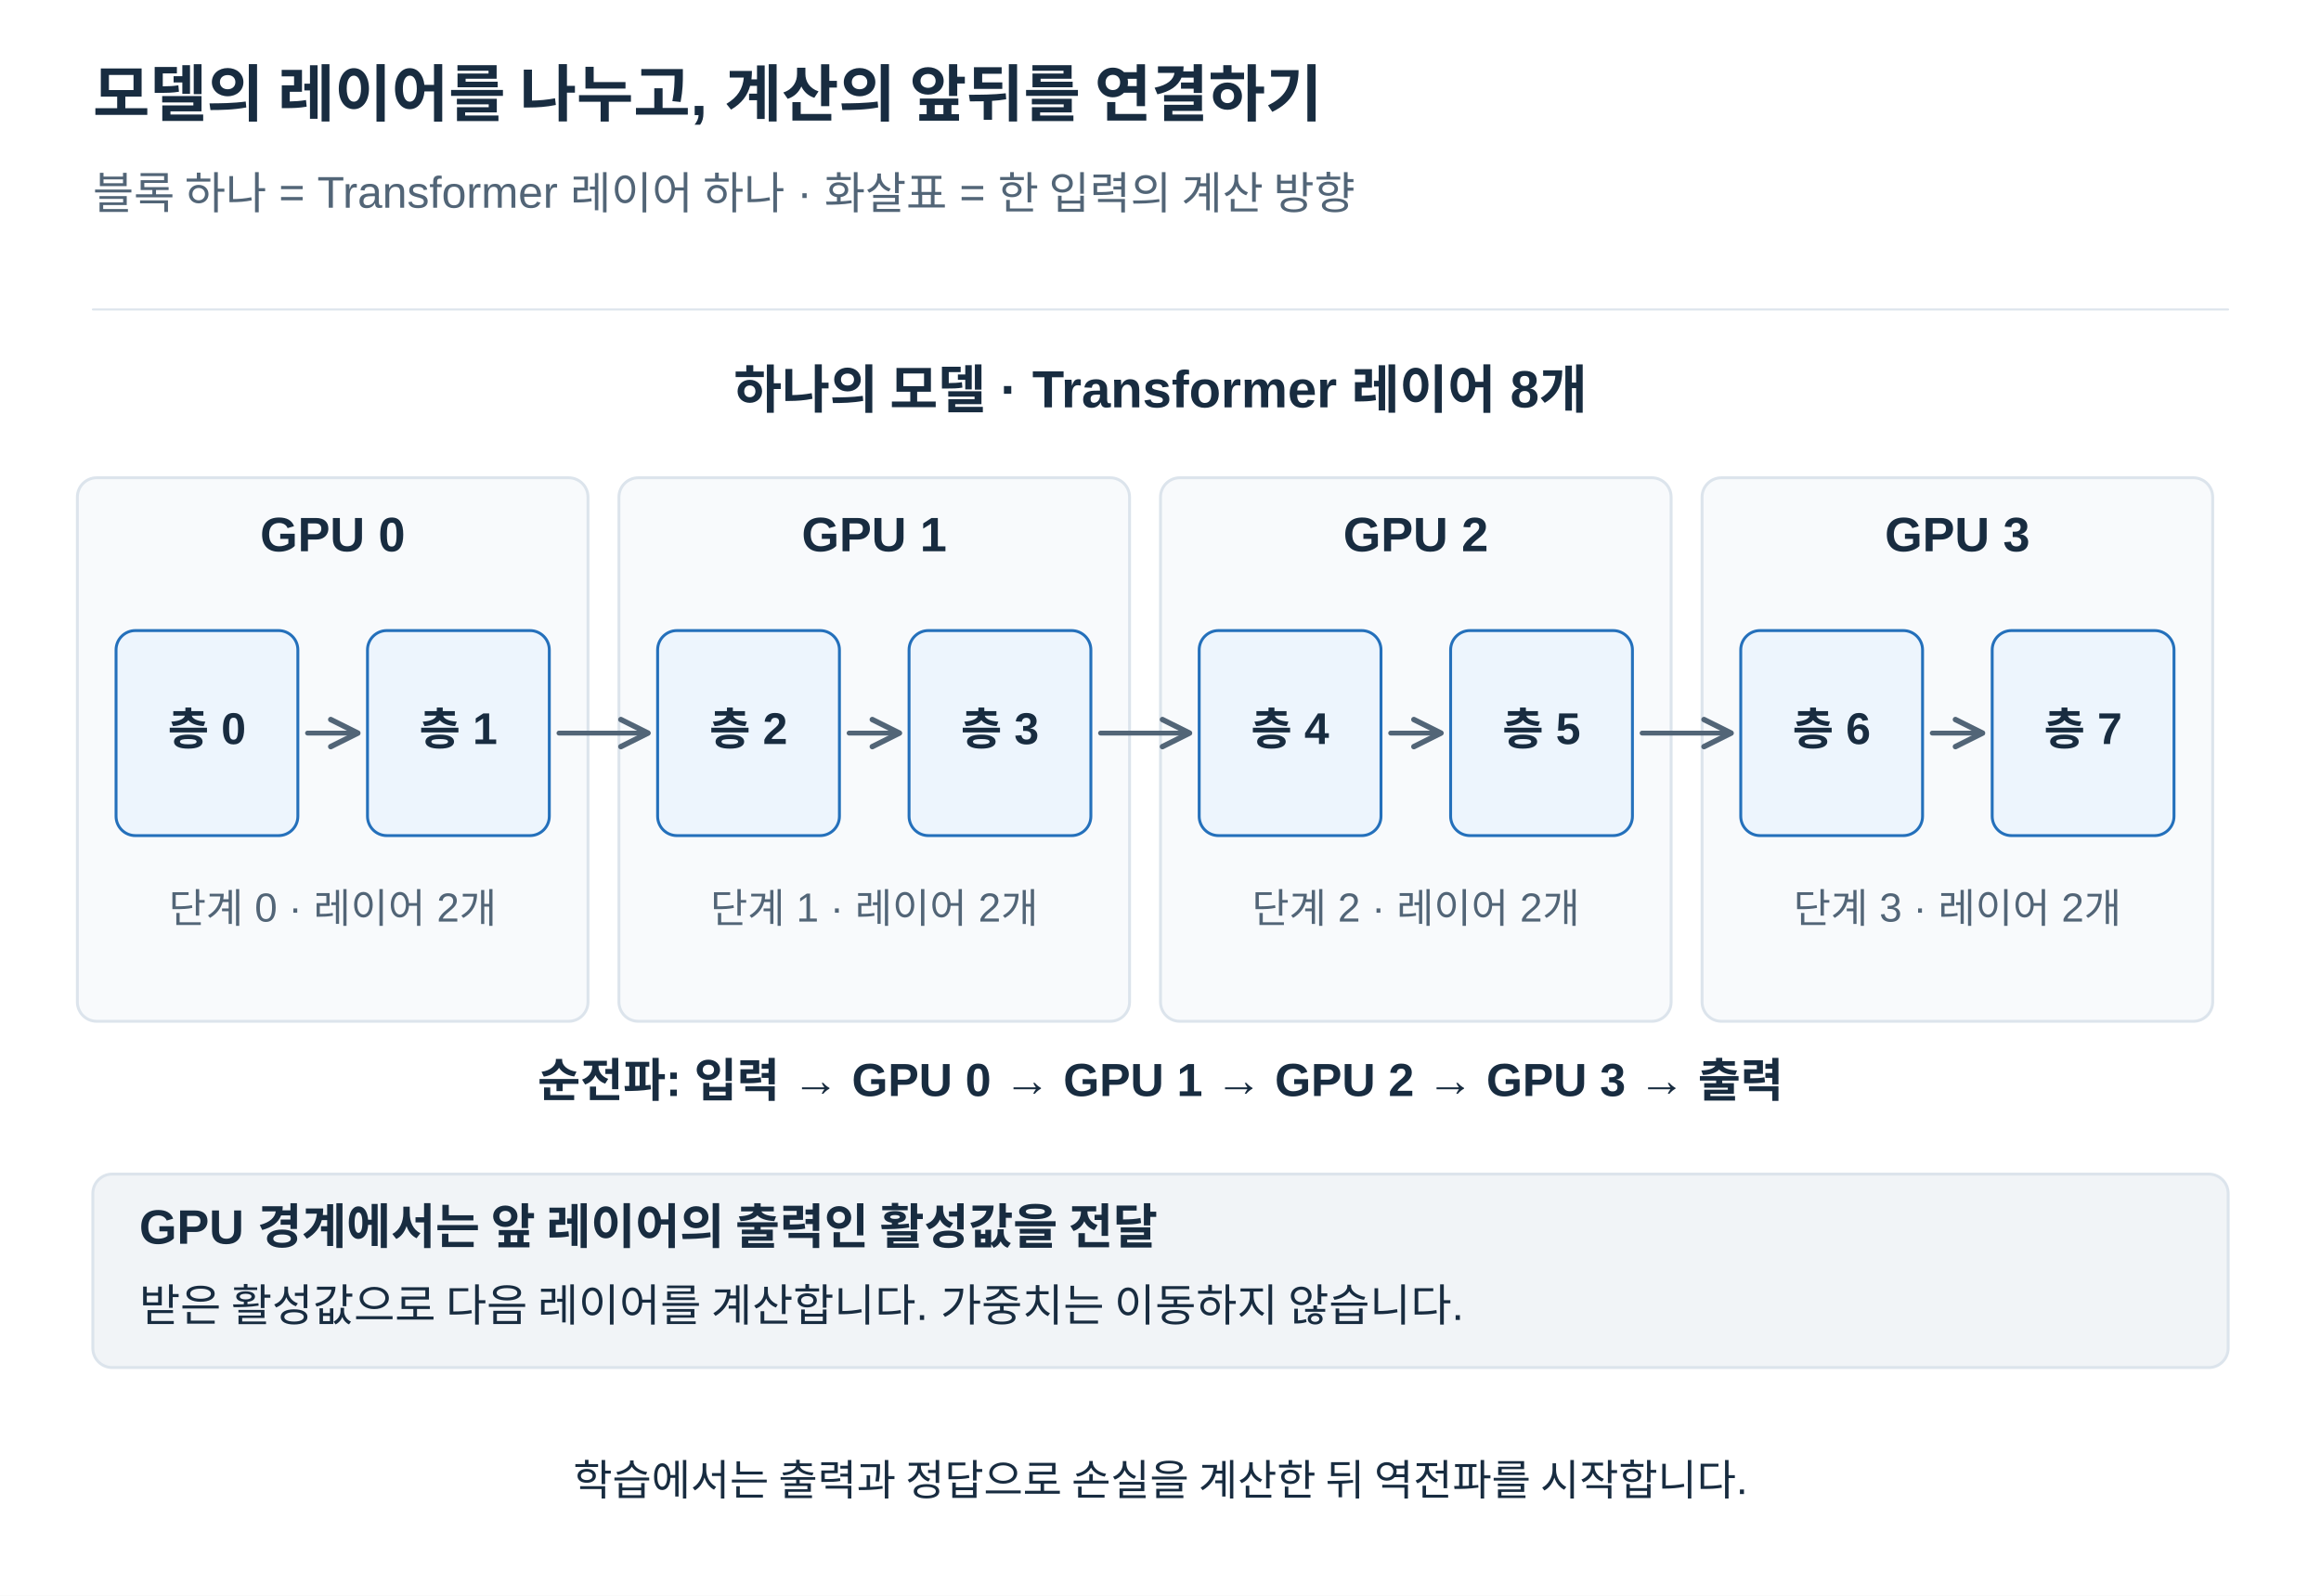
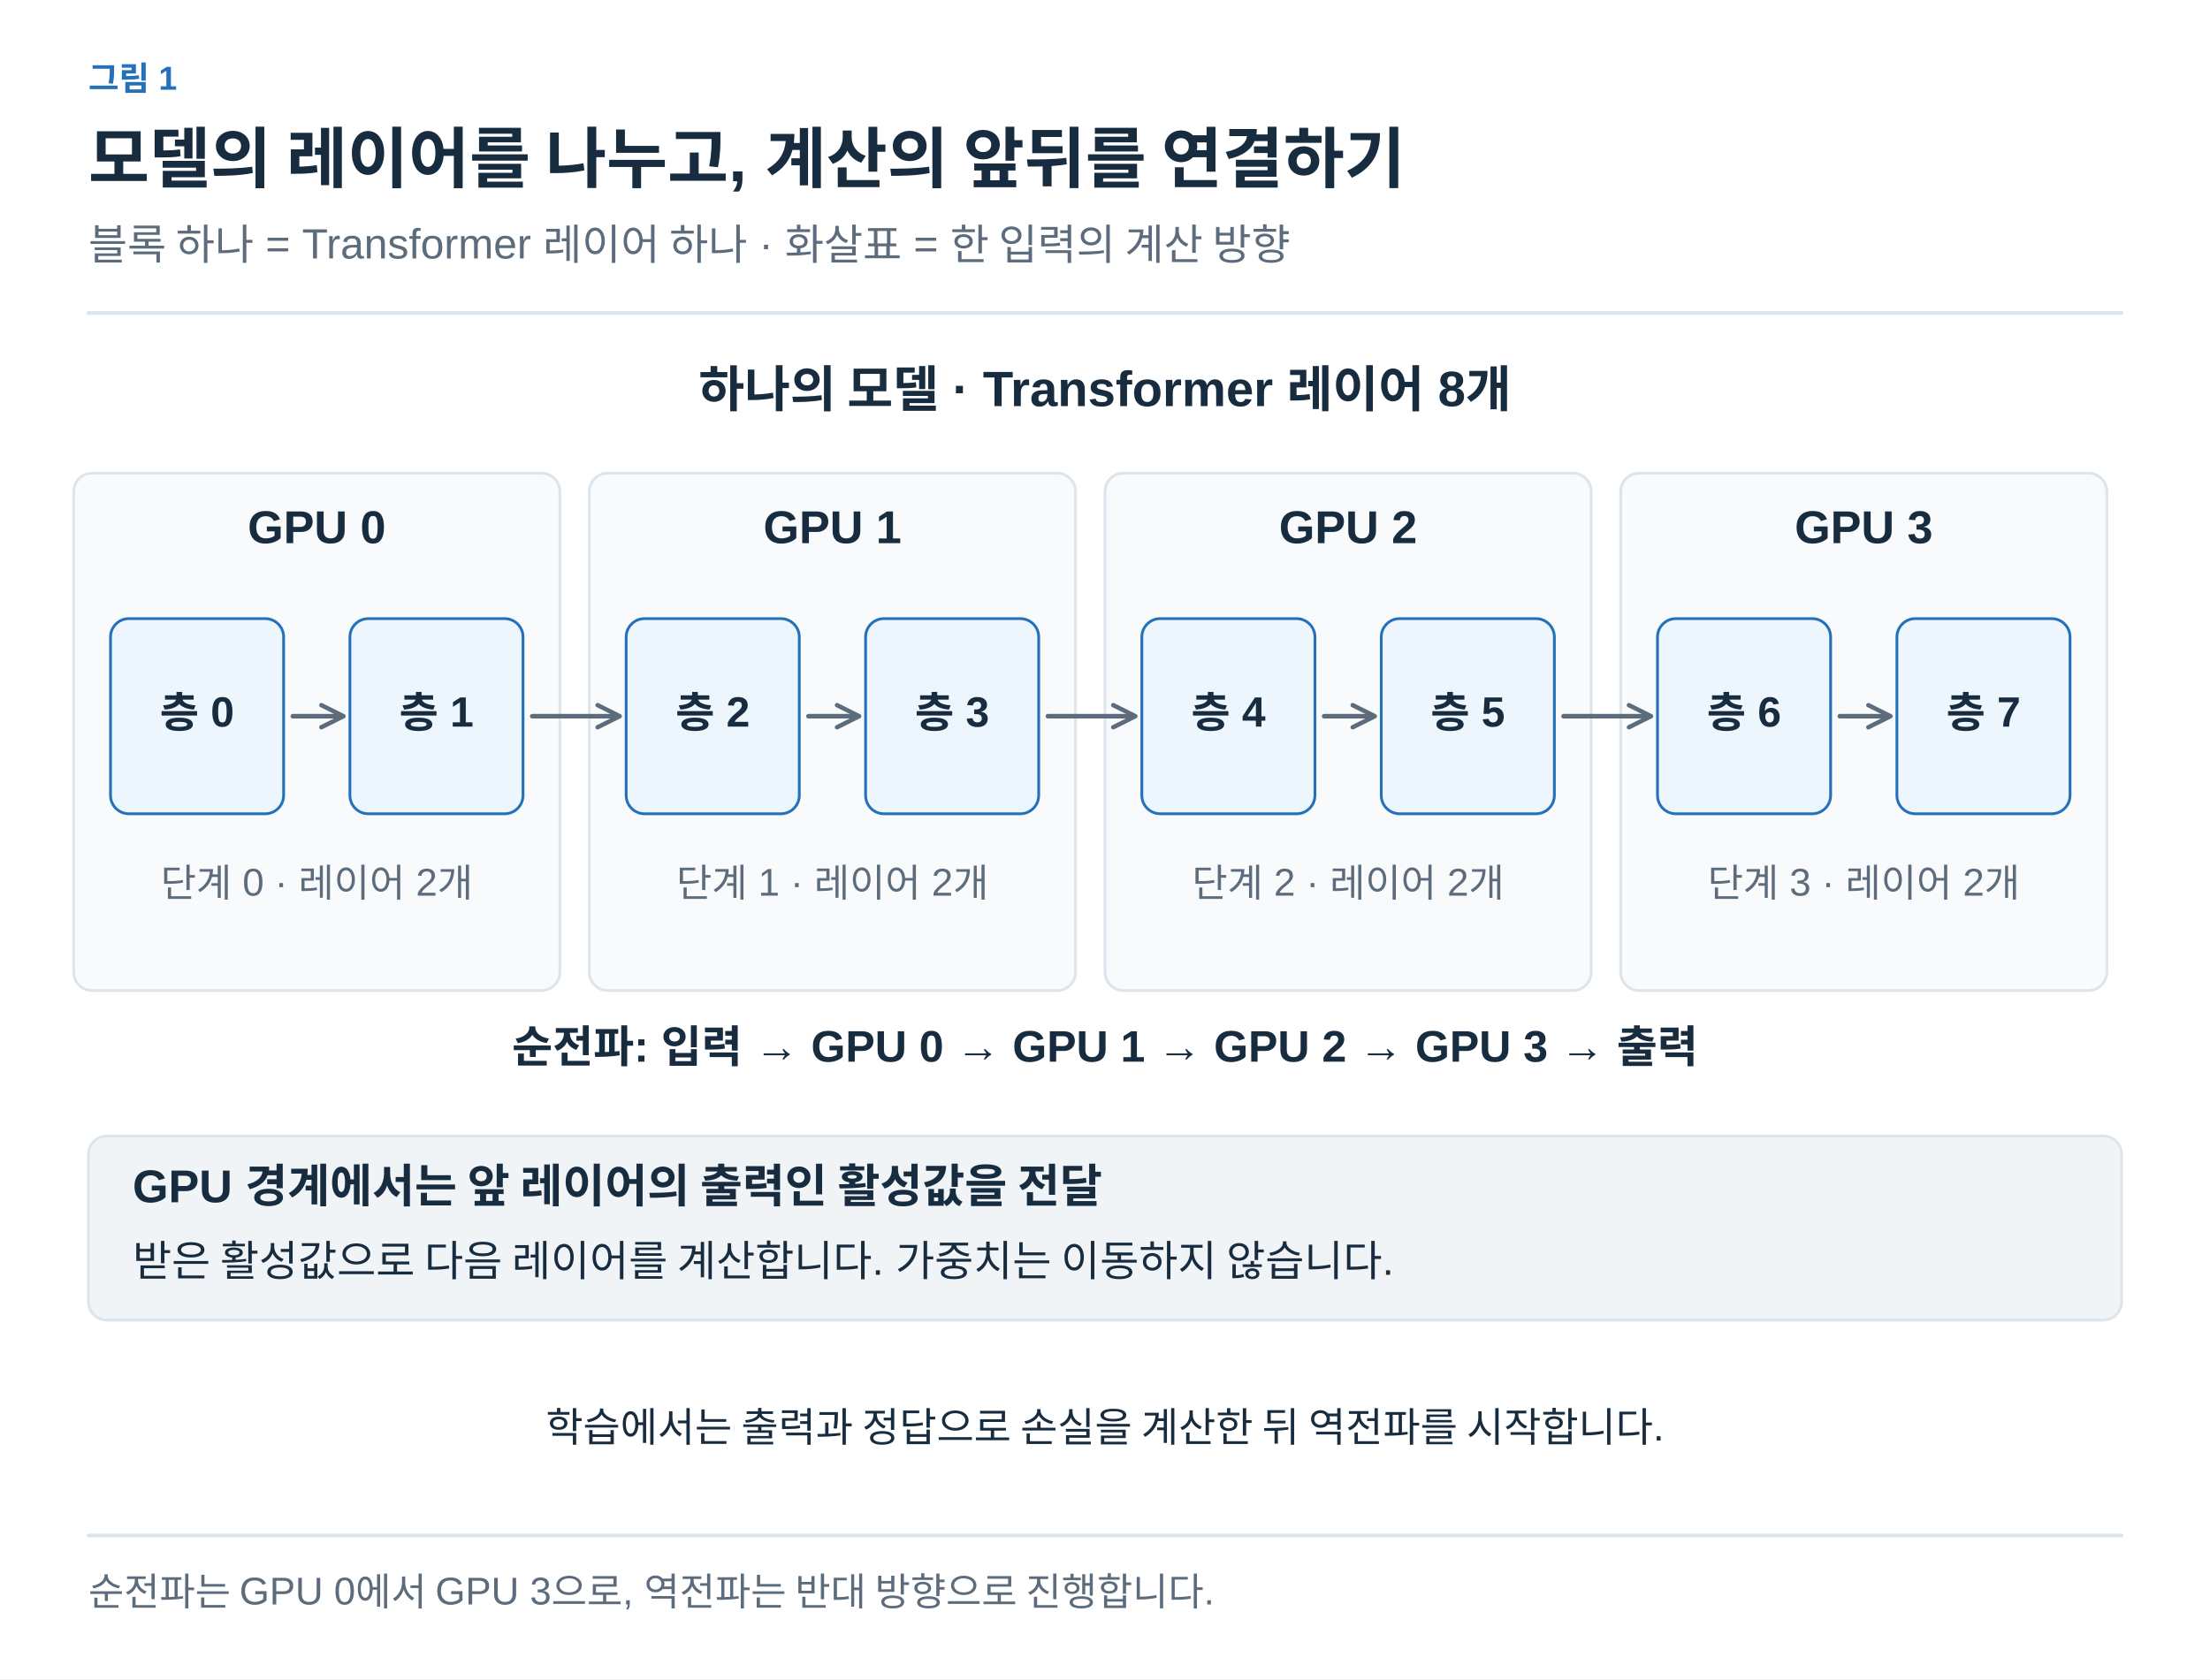
- <svg xmlns="http://www.w3.org/2000/svg" width="1200" height="825" viewBox="0 0 1200 825" role="img" aria-labelledby="title desc">
+ <svg xmlns="http://www.w3.org/2000/svg" width="1200" height="912" viewBox="0 0 1200 912" role="img" aria-labelledby="title desc">
  <defs>
-     <marker id="arrow" viewBox="0 0 10 10" refX="9" refY="5" markerWidth="7" markerHeight="7" orient="auto">
-       <path d="M1 1 L9 5 L1 9" fill="none" stroke="#526577" stroke-width="1.6" />
+     <marker id="arrow-ink" viewBox="0 0 10 10" refX="8" refY="5" markerWidth="6" markerHeight="6" orient="auto">
+       <path d="M1 1 L9 5 L1 9" fill="none" stroke="#182C40" stroke-width="1.6" />
+     </marker>
+     <marker id="arrow-muted" viewBox="0 0 10 10" refX="8" refY="5" markerWidth="6" markerHeight="6" orient="auto">
+       <path d="M1 1 L9 5 L1 9" fill="none" stroke="#5C6C7C" stroke-width="1.6" />
+     </marker>
+     <marker id="arrow-line" viewBox="0 0 10 10" refX="8" refY="5" markerWidth="6" markerHeight="6" orient="auto">
+       <path d="M1 1 L9 5 L1 9" fill="none" stroke="#DCE4EC" stroke-width="1.6" />
+     </marker>
+     <marker id="arrow-paper" viewBox="0 0 10 10" refX="8" refY="5" markerWidth="6" markerHeight="6" orient="auto">
+       <path d="M1 1 L9 5 L1 9" fill="none" stroke="#FFFFFF" stroke-width="1.6" />
+     </marker>
+     <marker id="arrow-blue" viewBox="0 0 10 10" refX="8" refY="5" markerWidth="6" markerHeight="6" orient="auto">
+       <path d="M1 1 L9 5 L1 9" fill="none" stroke="#2470BB" stroke-width="1.6" />
+     </marker>
+     <marker id="arrow-teal" viewBox="0 0 10 10" refX="8" refY="5" markerWidth="6" markerHeight="6" orient="auto">
+       <path d="M1 1 L9 5 L1 9" fill="none" stroke="#287D78" stroke-width="1.6" />
+     </marker>
+     <marker id="arrow-orange" viewBox="0 0 10 10" refX="8" refY="5" markerWidth="6" markerHeight="6" orient="auto">
+       <path d="M1 1 L9 5 L1 9" fill="none" stroke="#B55B22" stroke-width="1.6" />
+     </marker>
+     <marker id="arrow-purple" viewBox="0 0 10 10" refX="8" refY="5" markerWidth="6" markerHeight="6" orient="auto">
+       <path d="M1 1 L9 5 L1 9" fill="none" stroke="#7954A3" stroke-width="1.6" />
+     </marker>
+     <marker id="arrow-gray" viewBox="0 0 10 10" refX="8" refY="5" markerWidth="6" markerHeight="6" orient="auto">
+       <path d="M1 1 L9 5 L1 9" fill="none" stroke="#657789" stroke-width="1.6" />
+     </marker>
+     <marker id="arrow-red" viewBox="0 0 10 10" refX="8" refY="5" markerWidth="6" markerHeight="6" orient="auto">
+       <path d="M1 1 L9 5 L1 9" fill="none" stroke="#B34242" stroke-width="1.6" />
+     </marker>
+     <marker id="arrow-indigo" viewBox="0 0 10 10" refX="8" refY="5" markerWidth="6" markerHeight="6" orient="auto">
+       <path d="M1 1 L9 5 L1 9" fill="none" stroke="#4C60A8" stroke-width="1.6" />
+     </marker>
+     <marker id="arrow-slate" viewBox="0 0 10 10" refX="8" refY="5" markerWidth="6" markerHeight="6" orient="auto">
+       <path d="M1 1 L9 5 L1 9" fill="none" stroke="#8191A0" stroke-width="1.6" />
+     </marker>
+     <marker id="arrow-surface" viewBox="0 0 10 10" refX="8" refY="5" markerWidth="6" markerHeight="6" orient="auto">
+       <path d="M1 1 L9 5 L1 9" fill="none" stroke="#F8FAFC" stroke-width="1.6" />
    </marker>
  </defs>
-   <style>text{font-family:Arial,"Apple SD Gothic Neo","Noto Sans KR",sans-serif}path{stroke-linecap:round;stroke-linejoin:round}</style>
-   <rect width="1200" height="825" fill="white" />
-   <text x="48" y="60.0" fill="#182C40" font-size="32" font-weight="700" text-anchor="start">모델의 레이어를 나누고, 계산의 앞뒤를 연결하기</text>
-   <text x="48" y="108.0" fill="#526577" font-size="23" font-weight="400" text-anchor="start">블록 하나 = Transformer 레이어 하나 · 화살표 = 한 입력의 계산 방향</text>
-   <path d="M48,160 H1152" stroke="#DCE4EC" />
-   <text x="600" y="211.0" fill="#182C40" font-size="27" font-weight="700" text-anchor="middle">하나의 모델 · Transformer 레이어 8개</text>
-   <rect x="40" y="247" width="264" height="281" rx="10" fill="#f8fafc" stroke="#DCE4EC" stroke-width="1.5" />
-   <text x="172" y="285.0" fill="#182C40" font-size="25" font-weight="700" text-anchor="middle">GPU 0</text>
-   <rect x="60" y="326" width="94" height="106" rx="10" fill="#edf5fd" stroke="#2470bb" stroke-width="1.5" />
-   <text x="107" y="385.0" fill="#182C40" font-size="23" font-weight="700" text-anchor="middle">층 0</text>
-   <rect x="190" y="326" width="94" height="106" rx="10" fill="#edf5fd" stroke="#2470bb" stroke-width="1.5" />
-   <text x="237" y="385.0" fill="#182C40" font-size="23" font-weight="700" text-anchor="middle">층 1</text>
-   <text x="172" y="477.0" fill="#526577" font-size="21" font-weight="400" text-anchor="middle">단계 0 · 레이어 2개</text>
-   <rect x="320" y="247" width="264" height="281" rx="10" fill="#f8fafc" stroke="#DCE4EC" stroke-width="1.5" />
-   <text x="452" y="285.0" fill="#182C40" font-size="25" font-weight="700" text-anchor="middle">GPU 1</text>
-   <rect x="340" y="326" width="94" height="106" rx="10" fill="#edf5fd" stroke="#2470bb" stroke-width="1.5" />
-   <text x="387" y="385.0" fill="#182C40" font-size="23" font-weight="700" text-anchor="middle">층 2</text>
-   <rect x="470" y="326" width="94" height="106" rx="10" fill="#edf5fd" stroke="#2470bb" stroke-width="1.5" />
-   <text x="517" y="385.0" fill="#182C40" font-size="23" font-weight="700" text-anchor="middle">층 3</text>
-   <text x="452" y="477.0" fill="#526577" font-size="21" font-weight="400" text-anchor="middle">단계 1 · 레이어 2개</text>
-   <rect x="600" y="247" width="264" height="281" rx="10" fill="#f8fafc" stroke="#DCE4EC" stroke-width="1.5" />
-   <text x="732" y="285.0" fill="#182C40" font-size="25" font-weight="700" text-anchor="middle">GPU 2</text>
-   <rect x="620" y="326" width="94" height="106" rx="10" fill="#edf5fd" stroke="#2470bb" stroke-width="1.5" />
-   <text x="667" y="385.0" fill="#182C40" font-size="23" font-weight="700" text-anchor="middle">층 4</text>
-   <rect x="750" y="326" width="94" height="106" rx="10" fill="#edf5fd" stroke="#2470bb" stroke-width="1.5" />
-   <text x="797" y="385.0" fill="#182C40" font-size="23" font-weight="700" text-anchor="middle">층 5</text>
-   <text x="732" y="477.0" fill="#526577" font-size="21" font-weight="400" text-anchor="middle">단계 2 · 레이어 2개</text>
-   <rect x="880" y="247" width="264" height="281" rx="10" fill="#f8fafc" stroke="#DCE4EC" stroke-width="1.5" />
-   <text x="1012" y="285.0" fill="#182C40" font-size="25" font-weight="700" text-anchor="middle">GPU 3</text>
-   <rect x="900" y="326" width="94" height="106" rx="10" fill="#edf5fd" stroke="#2470bb" stroke-width="1.5" />
-   <text x="947" y="385.0" fill="#182C40" font-size="23" font-weight="700" text-anchor="middle">층 6</text>
-   <rect x="1030" y="326" width="94" height="106" rx="10" fill="#edf5fd" stroke="#2470bb" stroke-width="1.5" />
-   <text x="1077" y="385.0" fill="#182C40" font-size="23" font-weight="700" text-anchor="middle">층 7</text>
-   <text x="1012" y="477.0" fill="#526577" font-size="21" font-weight="400" text-anchor="middle">단계 3 · 레이어 2개</text>
-   <path d="M159,379 L185,379" stroke="#526577" stroke-width="2.5" fill="none" marker-end="url(#arrow)" />
-   <path d="M289,379 L335,379" stroke="#526577" stroke-width="2.5" fill="none" marker-end="url(#arrow)" />
-   <path d="M439,379 L465,379" stroke="#526577" stroke-width="2.5" fill="none" marker-end="url(#arrow)" />
-   <path d="M569,379 L615,379" stroke="#526577" stroke-width="2.5" fill="none" marker-end="url(#arrow)" />
-   <path d="M719,379 L745,379" stroke="#526577" stroke-width="2.5" fill="none" marker-end="url(#arrow)" />
-   <path d="M849,379 L895,379" stroke="#526577" stroke-width="2.5" fill="none" marker-end="url(#arrow)" />
-   <path d="M999,379 L1025,379" stroke="#526577" stroke-width="2.5" fill="none" marker-end="url(#arrow)" />
-   <text x="600" y="567.0" fill="#182C40" font-size="24" font-weight="700" text-anchor="middle">순전파: 입력 → GPU 0 → GPU 1 → GPU 2 → GPU 3 → 출력</text>
-   <rect x="48" y="607" width="1104" height="100" rx="10" fill="#F1F4F7" stroke="#DCE4EC" stroke-width="1.5" />
-   <text x="72" y="643.0" fill="#182C40" font-size="25" font-weight="700" text-anchor="start">GPU 경계에서는 앞 레이어의 출력인 활성값을 전달</text>
-   <text x="72" y="683.0" fill="#182C40" font-size="23" font-weight="400" text-anchor="start">받은 활성값으로 다음 레이어를 계산합니다. 가중치는 이동하지 않습니다.</text>
-   <text x="600" y="773.0" fill="#182C40" font-size="22" font-weight="400" text-anchor="middle">학습에서는 출력과 정답으로 손실을 계산한 뒤 역전파를 시작합니다.</text>
+   <style>text{font-family:Arial,"Apple SD Gothic Neo","Noto Sans KR",sans-serif}text[font-family]{font-family:Menlo,Consolas,monospace}path{stroke-linecap:round;stroke-linejoin:round}</style>
+   <rect width="100%" height="100%" fill="white" />
+   <text x="48" y="49" fill="#2470BB" font-size="18" font-weight="600" text-anchor="start" data-max-width="1104">그림 1</text>
+   <text x="48" y="99" fill="#182C40" font-size="36" font-weight="700" text-anchor="start" data-max-width="1104">모델의 레이어를 나누고, 계산의 앞뒤를 연결하기</text>
+   <text x="48" y="141" fill="#5C6C7C" font-size="23" font-weight="400" text-anchor="start" data-max-width="1104">블록 하나 = Transformer 레이어 하나 · 화살표 = 한 입력의 계산 방향</text>
+   <path d="M48,170 H1152" stroke="#DCE4EC" stroke-width="2" />
+   <g transform="translate(48 206) scale(1)" data-panel="1">
+     <g transform="translate(-48 -196)">
+       <text x="600" y="211" fill="#182C40" font-size="27" font-weight="700" text-anchor="middle">하나의 모델 · Transformer 레이어 8개</text>
+       <rect x="40" y="247" width="264" height="281" rx="10" fill="#F8FAFC" stroke="#DCE4EC" stroke-width="1.5" />
+       <text x="172" y="285" fill="#182C40" font-size="25" font-weight="700" text-anchor="middle">GPU 0</text>
+       <rect x="60" y="326" width="94" height="106" rx="10" fill="#EDF5FD" stroke="#2470BB" stroke-width="1.5" />
+       <text x="107" y="385" fill="#182C40" font-size="23" font-weight="700" text-anchor="middle">층 0</text>
+       <rect x="190" y="326" width="94" height="106" rx="10" fill="#EDF5FD" stroke="#2470BB" stroke-width="1.5" />
+       <text x="237" y="385" fill="#182C40" font-size="23" font-weight="700" text-anchor="middle">층 1</text>
+       <text x="172" y="477" fill="#5C6C7C" font-size="21" font-weight="400" text-anchor="middle">단계 0 · 레이어 2개</text>
+       <rect x="320" y="247" width="264" height="281" rx="10" fill="#F8FAFC" stroke="#DCE4EC" stroke-width="1.5" />
+       <text x="452" y="285" fill="#182C40" font-size="25" font-weight="700" text-anchor="middle">GPU 1</text>
+       <rect x="340" y="326" width="94" height="106" rx="10" fill="#EDF5FD" stroke="#2470BB" stroke-width="1.5" />
+       <text x="387" y="385" fill="#182C40" font-size="23" font-weight="700" text-anchor="middle">층 2</text>
+       <rect x="470" y="326" width="94" height="106" rx="10" fill="#EDF5FD" stroke="#2470BB" stroke-width="1.5" />
+       <text x="517" y="385" fill="#182C40" font-size="23" font-weight="700" text-anchor="middle">층 3</text>
+       <text x="452" y="477" fill="#5C6C7C" font-size="21" font-weight="400" text-anchor="middle">단계 1 · 레이어 2개</text>
+       <rect x="600" y="247" width="264" height="281" rx="10" fill="#F8FAFC" stroke="#DCE4EC" stroke-width="1.5" />
+       <text x="732" y="285" fill="#182C40" font-size="25" font-weight="700" text-anchor="middle">GPU 2</text>
+       <rect x="620" y="326" width="94" height="106" rx="10" fill="#EDF5FD" stroke="#2470BB" stroke-width="1.5" />
+       <text x="667" y="385" fill="#182C40" font-size="23" font-weight="700" text-anchor="middle">층 4</text>
+       <rect x="750" y="326" width="94" height="106" rx="10" fill="#EDF5FD" stroke="#2470BB" stroke-width="1.5" />
+       <text x="797" y="385" fill="#182C40" font-size="23" font-weight="700" text-anchor="middle">층 5</text>
+       <text x="732" y="477" fill="#5C6C7C" font-size="21" font-weight="400" text-anchor="middle">단계 2 · 레이어 2개</text>
+       <rect x="880" y="247" width="264" height="281" rx="10" fill="#F8FAFC" stroke="#DCE4EC" stroke-width="1.5" />
+       <text x="1012" y="285" fill="#182C40" font-size="25" font-weight="700" text-anchor="middle">GPU 3</text>
+       <rect x="900" y="326" width="94" height="106" rx="10" fill="#EDF5FD" stroke="#2470BB" stroke-width="1.5" />
+       <text x="947" y="385" fill="#182C40" font-size="23" font-weight="700" text-anchor="middle">층 6</text>
+       <rect x="1030" y="326" width="94" height="106" rx="10" fill="#EDF5FD" stroke="#2470BB" stroke-width="1.5" />
+       <text x="1077" y="385" fill="#182C40" font-size="23" font-weight="700" text-anchor="middle">층 7</text>
+       <text x="1012" y="477" fill="#5C6C7C" font-size="21" font-weight="400" text-anchor="middle">단계 3 · 레이어 2개</text>
+       <path d="M159,379 L185,379" stroke="#5C6C7C" stroke-width="2.5" fill="none" marker-end="url(#arrow-muted)" />
+       <path d="M289,379 L335,379" stroke="#5C6C7C" stroke-width="2.5" fill="none" marker-end="url(#arrow-muted)" />
+       <path d="M439,379 L465,379" stroke="#5C6C7C" stroke-width="2.5" fill="none" marker-end="url(#arrow-muted)" />
+       <path d="M569,379 L615,379" stroke="#5C6C7C" stroke-width="2.5" fill="none" marker-end="url(#arrow-muted)" />
+       <path d="M719,379 L745,379" stroke="#5C6C7C" stroke-width="2.5" fill="none" marker-end="url(#arrow-muted)" />
+       <path d="M849,379 L895,379" stroke="#5C6C7C" stroke-width="2.5" fill="none" marker-end="url(#arrow-muted)" />
+       <path d="M999,379 L1025,379" stroke="#5C6C7C" stroke-width="2.5" fill="none" marker-end="url(#arrow-muted)" />
+       <text x="600" y="567" fill="#182C40" font-size="24" font-weight="700" text-anchor="middle">순전파: 입력 → GPU 0 → GPU 1 → GPU 2 → GPU 3 → 출력</text>
+       <rect x="48" y="607" width="1104" height="100" rx="10" fill="#F1F4F7" stroke="#DCE4EC" stroke-width="1.5" />
+       <text x="72" y="643" fill="#182C40" font-size="25" font-weight="700" text-anchor="start">GPU 경계에서는 앞 레이어의 출력인 활성값을 전달</text>
+       <text x="72" y="683" fill="#182C40" font-size="23" font-weight="400" text-anchor="start">받은 활성값으로 다음 레이어를 계산합니다. 가중치는 이동하지 않습니다.</text>
+       <text x="600" y="773" fill="#182C40" font-size="22" font-weight="400" text-anchor="middle">학습에서는 출력과 정답으로 손실을 계산한 뒤 역전파를 시작합니다.</text>
+     </g>
+   </g>
+   <path d="M48,834 H1152" stroke="#DCE4EC" stroke-width="2" />
+   <text x="48" y="872" fill="#5C6C7C" font-size="21" font-weight="400" text-anchor="start" data-max-width="1104">순전파는 GPU 0에서 GPU 3으로, 역전파는 반대 방향으로 진행합니다.</text>
</svg>
